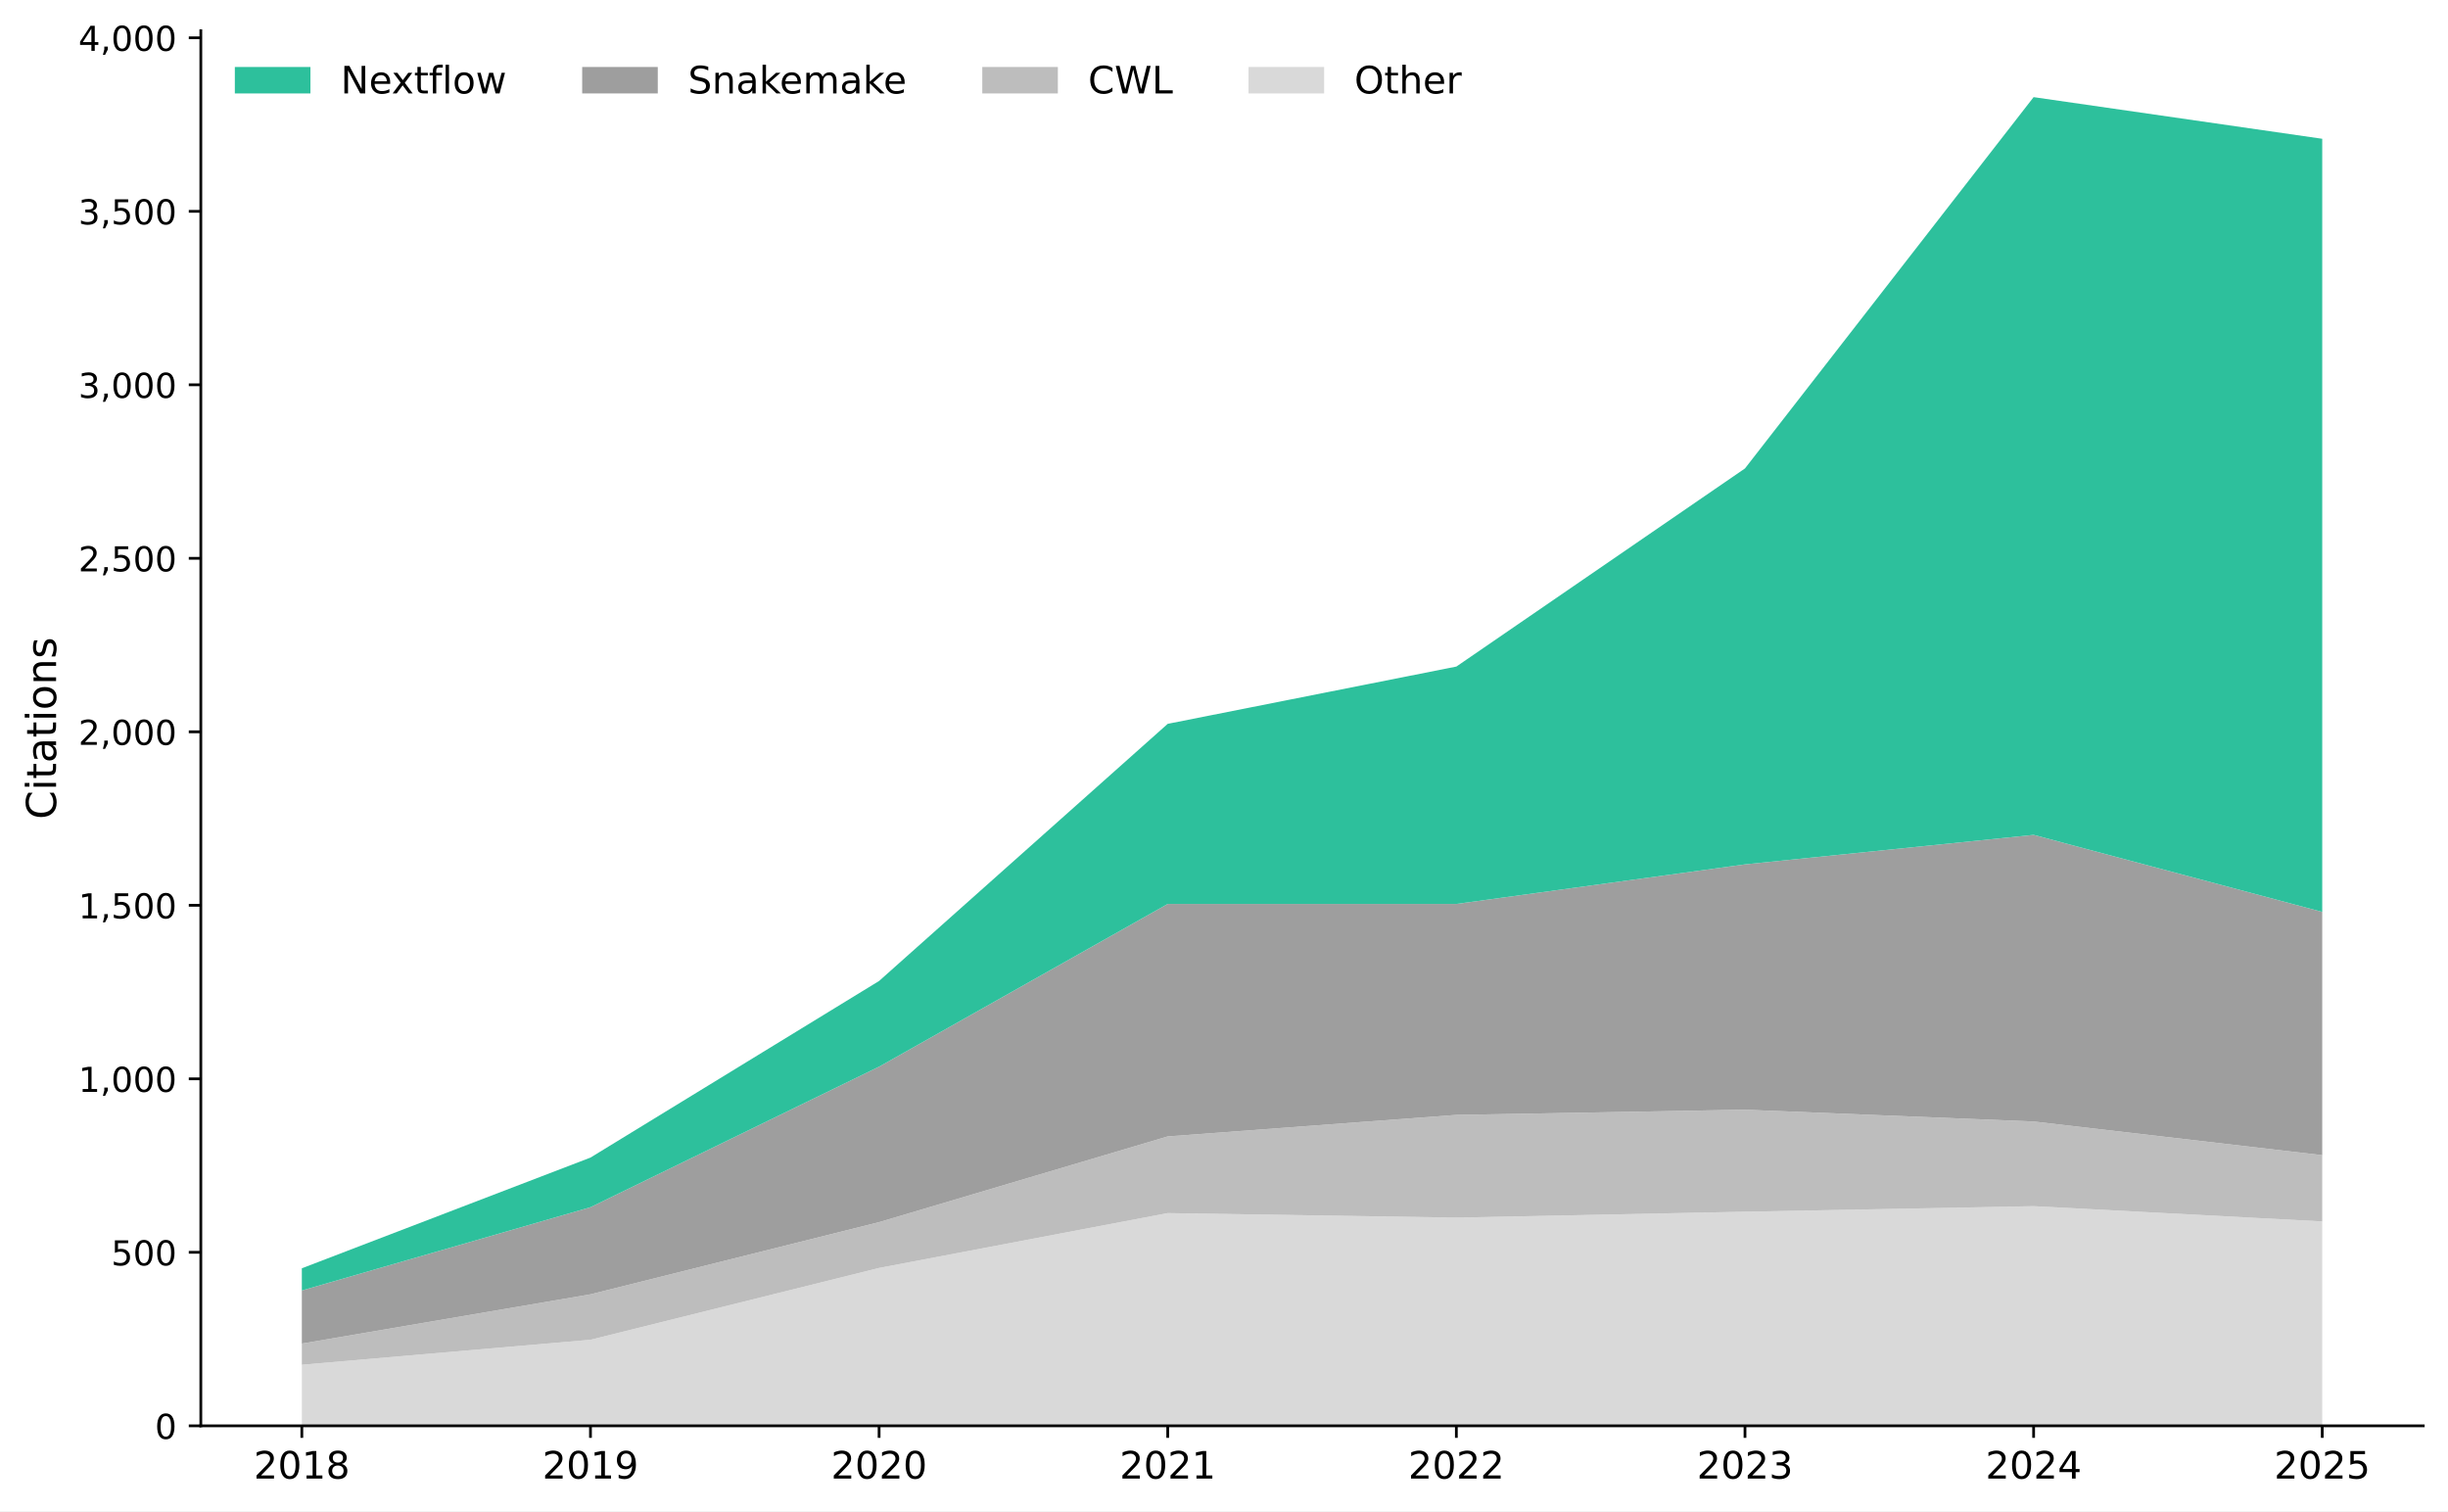
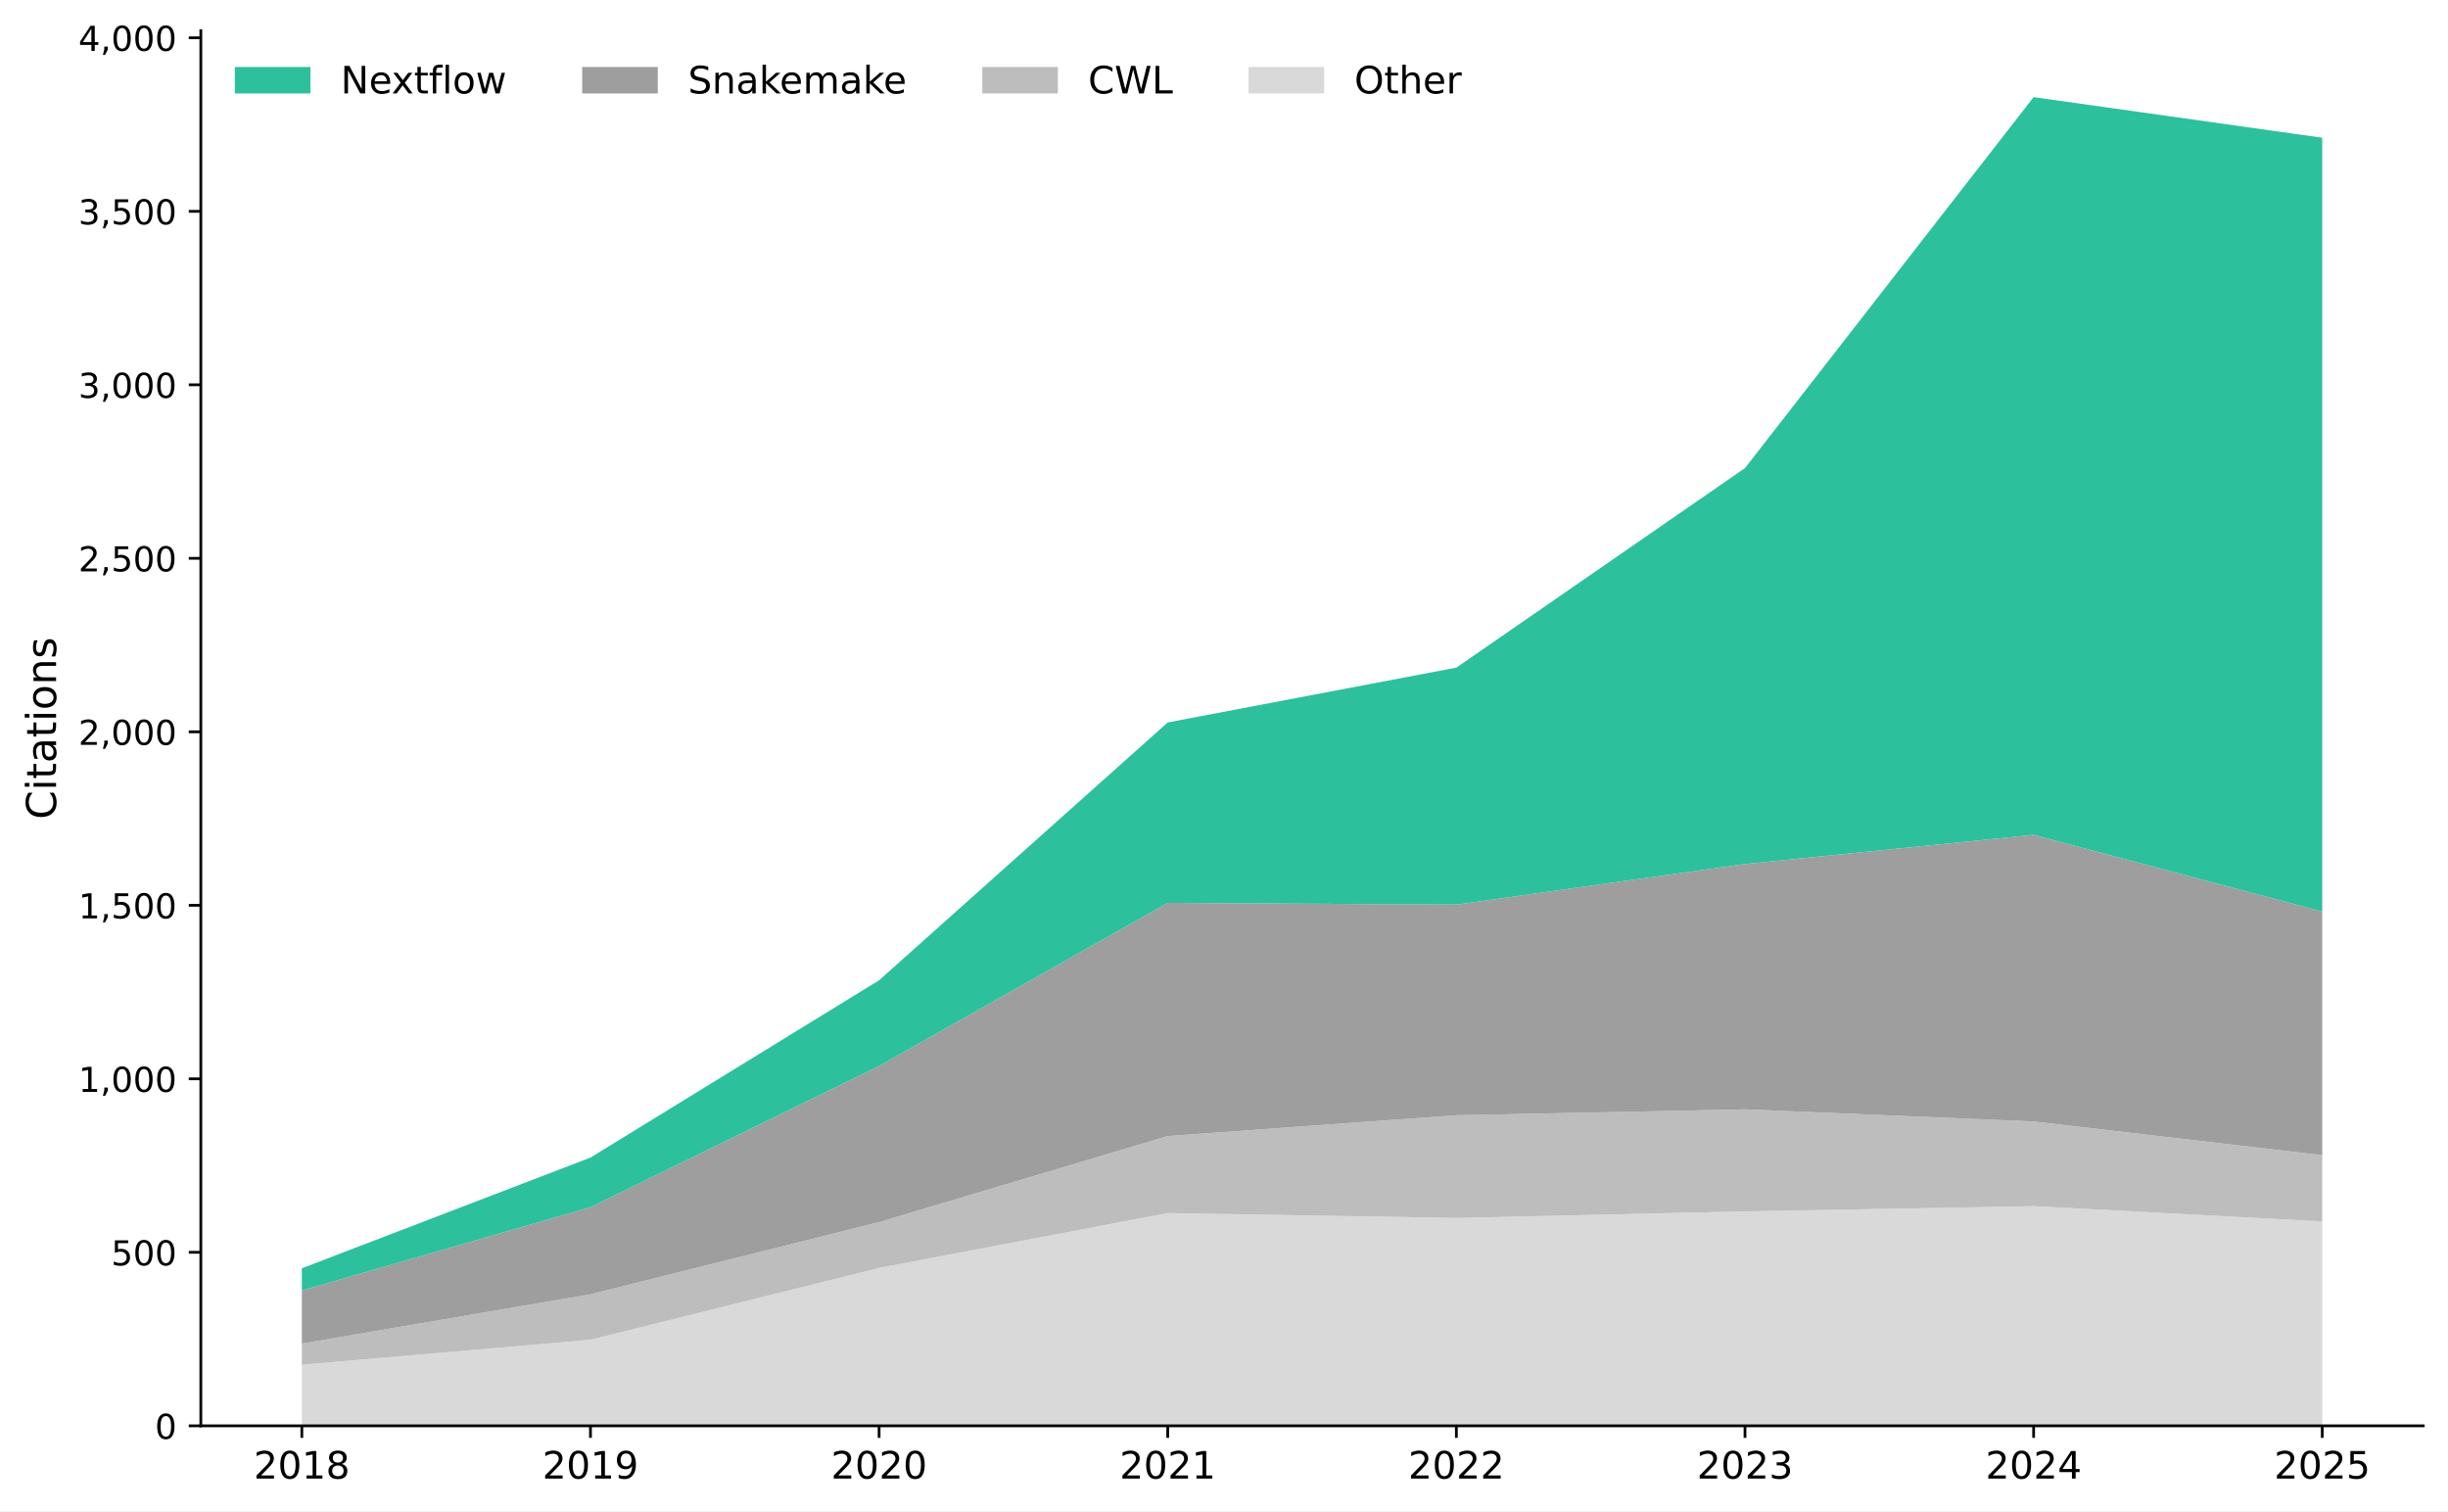
<svg xmlns="http://www.w3.org/2000/svg" xmlns:xlink="http://www.w3.org/1999/xlink" width="712.407pt" height="439.752pt" viewBox="0 0 712.407 439.752" version="1.1">
  <defs>
    <style type="text/css">*{stroke-linejoin: round; stroke-linecap: butt}</style>
  </defs>
  <g id="figure_1">
    <g id="patch_1">
      <path d="M 0 439.752  L 712.407 439.752  L 712.407 0  L 0 0  z " style="fill: #ffffff" />
    </g>
    <g id="axes_1">
      <g id="patch_2">
        <path d="M 58.442 414.906  L 705.207 414.906  L 705.207 8.934  L 58.442 8.934  z " style="fill: #ffffff" />
      </g>
      <g id="FillBetweenPolyCollection_1">
-         <path d="M 87.84 397.134  L 87.84 414.906  L 171.836 414.906  L 255.831 414.906  L 339.827 414.906  L 423.822 414.906  L 507.818 414.906  L 591.813 414.906  L 675.808 414.906  L 675.808 355.431  L 675.808 355.431  L 591.813 350.988  L 507.818 352.604  L 423.822 354.32  L 339.827 353.007  L 255.831 368.962  L 171.836 389.864  L 87.84 397.134  z " clip-path="url(#pc6c1ece7c8)" style="fill: #d9d9d9" />
+         <path d="M 87.84 397.134  L 87.84 414.906  L 171.836 414.906  L 255.831 414.906  L 339.827 414.906  L 423.822 414.906  L 507.818 414.906  L 591.813 414.906  L 675.808 414.906  L 675.808 355.431  L 675.808 355.431  L 591.813 350.988  L 507.818 352.503  L 423.822 354.421  L 339.827 353.007  L 255.831 368.962  L 171.836 389.864  L 87.84 397.134  z " clip-path="url(#p5a6f0cb6b2)" style="fill: #d9d9d9" />
      </g>
      <g id="FillBetweenPolyCollection_2">
-         <path d="M 87.84 390.975  L 87.84 397.134  L 171.836 389.864  L 255.831 368.962  L 339.827 353.007  L 423.822 354.32  L 507.818 352.604  L 591.813 350.988  L 675.808 355.431  L 675.808 336.144  L 675.808 336.144  L 591.813 326.35  L 507.818 322.916  L 423.822 324.431  L 339.827 330.692  L 255.831 355.633  L 171.836 376.636  L 87.84 390.975  z " clip-path="url(#pc6c1ece7c8)" style="fill: #bdbdbd" />
+         <path d="M 87.84 390.975  L 87.84 397.134  L 171.836 389.864  L 255.831 368.962  L 339.827 353.007  L 423.822 354.421  L 507.818 352.503  L 591.813 350.988  L 675.808 355.431  L 675.808 336.144  L 675.808 336.144  L 591.813 326.35  L 507.818 322.815  L 423.822 324.532  L 339.827 330.591  L 255.831 355.633  L 171.836 376.636  L 87.84 390.975  z " clip-path="url(#p5a6f0cb6b2)" style="fill: #bdbdbd" />
      </g>
      <g id="FillBetweenPolyCollection_3">
-         <path d="M 87.84 375.525  L 87.84 390.975  L 171.836 376.636  L 255.831 355.633  L 339.827 330.692  L 423.822 324.431  L 507.818 322.916  L 591.813 326.35  L 675.808 336.144  L 675.808 265.36  L 675.808 265.36  L 591.813 242.943  L 507.818 251.526  L 423.822 263.037  L 339.827 263.037  L 255.831 310.395  L 171.836 351.291  L 87.84 375.525  z " clip-path="url(#pc6c1ece7c8)" style="fill: #9e9e9e" />
+         <path d="M 87.84 375.525  L 87.84 390.975  L 171.836 376.636  L 255.831 355.633  L 339.827 330.591  L 423.822 324.532  L 507.818 322.815  L 591.813 326.35  L 675.808 336.144  L 675.808 265.259  L 675.808 265.259  L 591.813 242.943  L 507.818 251.425  L 423.822 263.239  L 339.827 262.734  L 255.831 310.193  L 171.836 351.291  L 87.84 375.525  z " clip-path="url(#p5a6f0cb6b2)" style="fill: #9e9e9e" />
      </g>
      <g id="FillBetweenPolyCollection_4">
-         <path d="M 87.84 369.063  L 87.84 375.525  L 171.836 351.291  L 255.831 310.395  L 339.827 263.037  L 423.822 263.037  L 507.818 251.526  L 591.813 242.943  L 675.808 265.36  L 675.808 40.383  L 675.808 40.383  L 591.813 28.266  L 507.818 136.311  L 423.822 193.969  L 339.827 210.63  L 255.831 285.454  L 171.836 336.851  L 87.84 369.063  z " clip-path="url(#pc6c1ece7c8)" style="fill: #2dc09c" />
+         <path d="M 87.84 369.063  L 87.84 375.525  L 171.836 351.291  L 255.831 310.193  L 339.827 262.734  L 423.822 263.239  L 507.818 251.425  L 591.813 242.943  L 675.808 265.259  L 675.808 40.081  L 675.808 40.081  L 591.813 28.266  L 507.818 136.21  L 423.822 194.272  L 339.827 210.226  L 255.831 285.252  L 171.836 336.851  L 87.84 369.063  z " clip-path="url(#p5a6f0cb6b2)" style="fill: #2dc09c" />
      </g>
      <g id="matplotlib.axis_1">
        <g id="xtick_1">
          <g id="line2d_1">
            <defs>
-               <path id="m443dd1c74b" d="M 0 0  L 0 3.5  " style="stroke: #000000; stroke-width: 0.8" />
-             </defs>
-             <g>
-               <use xlink:href="#m443dd1c74b" x="87.84" y="414.906" style="stroke: #000000; stroke-width: 0.8" />
+               <path id="mc0d9cd906f" d="M 0 0  L 0 3.5  " style="stroke: #000000; stroke-width: 0.8" />
+             </defs>
+             <g>
+               <use xlink:href="#mc0d9cd906f" x="87.84" y="414.906" style="stroke: #000000; stroke-width: 0.8" />
            </g>
          </g>
          <g id="text_1">
            <g transform="translate(73.84278 430.2645) scale(0.11 -0.11)">
              <defs>
                <path id="DejaVuSans-32" d="M 1228 531  L 3431 531  L 3431 0  L 469 0  L 469 531  Q 828 903 1448 1529  Q 2069 2156 2228 2338  Q 2531 2678 2651 2914  Q 2772 3150 2772 3378  Q 2772 3750 2511 3984  Q 2250 4219 1831 4219  Q 1534 4219 1204 4116  Q 875 4013 500 3803  L 500 4441  Q 881 4594 1212 4672  Q 1544 4750 1819 4750  Q 2544 4750 2975 4387  Q 3406 4025 3406 3419  Q 3406 3131 3298 2873  Q 3191 2616 2906 2266  Q 2828 2175 2409 1742  Q 1991 1309 1228 531  z " transform="scale(0.015625)" />
                <path id="DejaVuSans-30" d="M 2034 4250  Q 1547 4250 1301 3770  Q 1056 3291 1056 2328  Q 1056 1369 1301 889  Q 1547 409 2034 409  Q 2525 409 2770 889  Q 3016 1369 3016 2328  Q 3016 3291 2770 3770  Q 2525 4250 2034 4250  z M 2034 4750  Q 2819 4750 3233 4129  Q 3647 3509 3647 2328  Q 3647 1150 3233 529  Q 2819 -91 2034 -91  Q 1250 -91 836 529  Q 422 1150 422 2328  Q 422 3509 836 4129  Q 1250 4750 2034 4750  z " transform="scale(0.015625)" />
                <path id="DejaVuSans-31" d="M 794 531  L 1825 531  L 1825 4091  L 703 3866  L 703 4441  L 1819 4666  L 2450 4666  L 2450 531  L 3481 531  L 3481 0  L 794 0  L 794 531  z " transform="scale(0.015625)" />
                <path id="DejaVuSans-38" d="M 2034 2216  Q 1584 2216 1326 1975  Q 1069 1734 1069 1313  Q 1069 891 1326 650  Q 1584 409 2034 409  Q 2484 409 2743 651  Q 3003 894 3003 1313  Q 3003 1734 2745 1975  Q 2488 2216 2034 2216  z M 1403 2484  Q 997 2584 770 2862  Q 544 3141 544 3541  Q 544 4100 942 4425  Q 1341 4750 2034 4750  Q 2731 4750 3128 4425  Q 3525 4100 3525 3541  Q 3525 3141 3298 2862  Q 3072 2584 2669 2484  Q 3125 2378 3379 2068  Q 3634 1759 3634 1313  Q 3634 634 3220 271  Q 2806 -91 2034 -91  Q 1263 -91 848 271  Q 434 634 434 1313  Q 434 1759 690 2068  Q 947 2378 1403 2484  z M 1172 3481  Q 1172 3119 1398 2916  Q 1625 2713 2034 2713  Q 2441 2713 2670 2916  Q 2900 3119 2900 3481  Q 2900 3844 2670 4047  Q 2441 4250 2034 4250  Q 1625 4250 1398 4047  Q 1172 3844 1172 3481  z " transform="scale(0.015625)" />
              </defs>
              <use xlink:href="#DejaVuSans-32" />
              <use xlink:href="#DejaVuSans-30" transform="translate(63.62305 0)" />
              <use xlink:href="#DejaVuSans-31" transform="translate(127.2461 0)" />
              <use xlink:href="#DejaVuSans-38" transform="translate(190.8691 0)" />
            </g>
          </g>
        </g>
        <g id="xtick_2">
          <g id="line2d_2">
            <g>
-               <use xlink:href="#m443dd1c74b" x="171.836" y="414.906" style="stroke: #000000; stroke-width: 0.8" />
+               <use xlink:href="#mc0d9cd906f" x="171.836" y="414.906" style="stroke: #000000; stroke-width: 0.8" />
            </g>
          </g>
          <g id="text_2">
            <g transform="translate(157.8382 430.2645) scale(0.11 -0.11)">
              <defs>
                <path id="DejaVuSans-39" d="M 703 97  L 703 672  Q 941 559 1184 500  Q 1428 441 1663 441  Q 2288 441 2617 861  Q 2947 1281 2994 2138  Q 2813 1869 2534 1725  Q 2256 1581 1919 1581  Q 1219 1581 811 2004  Q 403 2428 403 3163  Q 403 3881 828 4315  Q 1253 4750 1959 4750  Q 2769 4750 3195 4129  Q 3622 3509 3622 2328  Q 3622 1225 3098 567  Q 2575 -91 1691 -91  Q 1453 -91 1209 -44  Q 966 3 703 97  z M 1959 2075  Q 2384 2075 2632 2365  Q 2881 2656 2881 3163  Q 2881 3666 2632 3958  Q 2384 4250 1959 4250  Q 1534 4250 1286 3958  Q 1038 3666 1038 3163  Q 1038 2656 1286 2365  Q 1534 2075 1959 2075  z " transform="scale(0.015625)" />
              </defs>
              <use xlink:href="#DejaVuSans-32" />
              <use xlink:href="#DejaVuSans-30" transform="translate(63.62305 0)" />
              <use xlink:href="#DejaVuSans-31" transform="translate(127.2461 0)" />
              <use xlink:href="#DejaVuSans-39" transform="translate(190.8691 0)" />
            </g>
          </g>
        </g>
        <g id="xtick_3">
          <g id="line2d_3">
            <g>
-               <use xlink:href="#m443dd1c74b" x="255.831" y="414.906" style="stroke: #000000; stroke-width: 0.8" />
+               <use xlink:href="#mc0d9cd906f" x="255.831" y="414.906" style="stroke: #000000; stroke-width: 0.8" />
            </g>
          </g>
          <g id="text_3">
            <g transform="translate(241.8337 430.2645) scale(0.11 -0.11)">
              <use xlink:href="#DejaVuSans-32" />
              <use xlink:href="#DejaVuSans-30" transform="translate(63.62305 0)" />
              <use xlink:href="#DejaVuSans-32" transform="translate(127.2461 0)" />
              <use xlink:href="#DejaVuSans-30" transform="translate(190.8691 0)" />
            </g>
          </g>
        </g>
        <g id="xtick_4">
          <g id="line2d_4">
            <g>
-               <use xlink:href="#m443dd1c74b" x="339.827" y="414.906" style="stroke: #000000; stroke-width: 0.8" />
+               <use xlink:href="#mc0d9cd906f" x="339.827" y="414.906" style="stroke: #000000; stroke-width: 0.8" />
            </g>
          </g>
          <g id="text_4">
            <g transform="translate(325.8291 430.2645) scale(0.11 -0.11)">
              <use xlink:href="#DejaVuSans-32" />
              <use xlink:href="#DejaVuSans-30" transform="translate(63.62305 0)" />
              <use xlink:href="#DejaVuSans-32" transform="translate(127.2461 0)" />
              <use xlink:href="#DejaVuSans-31" transform="translate(190.8691 0)" />
            </g>
          </g>
        </g>
        <g id="xtick_5">
          <g id="line2d_5">
            <g>
-               <use xlink:href="#m443dd1c74b" x="423.822" y="414.906" style="stroke: #000000; stroke-width: 0.8" />
+               <use xlink:href="#mc0d9cd906f" x="423.822" y="414.906" style="stroke: #000000; stroke-width: 0.8" />
            </g>
          </g>
          <g id="text_5">
            <g transform="translate(409.8246 430.2645) scale(0.11 -0.11)">
              <use xlink:href="#DejaVuSans-32" />
              <use xlink:href="#DejaVuSans-30" transform="translate(63.62305 0)" />
              <use xlink:href="#DejaVuSans-32" transform="translate(127.2461 0)" />
              <use xlink:href="#DejaVuSans-32" transform="translate(190.8691 0)" />
            </g>
          </g>
        </g>
        <g id="xtick_6">
          <g id="line2d_6">
            <g>
-               <use xlink:href="#m443dd1c74b" x="507.818" y="414.906" style="stroke: #000000; stroke-width: 0.8" />
+               <use xlink:href="#mc0d9cd906f" x="507.818" y="414.906" style="stroke: #000000; stroke-width: 0.8" />
            </g>
          </g>
          <g id="text_6">
            <g transform="translate(493.8201 430.2645) scale(0.11 -0.11)">
              <defs>
                <path id="DejaVuSans-33" d="M 2597 2516  Q 3050 2419 3304 2112  Q 3559 1806 3559 1356  Q 3559 666 3084 287  Q 2609 -91 1734 -91  Q 1441 -91 1130 -33  Q 819 25 488 141  L 488 750  Q 750 597 1062 519  Q 1375 441 1716 441  Q 2309 441 2620 675  Q 2931 909 2931 1356  Q 2931 1769 2642 2001  Q 2353 2234 1838 2234  L 1294 2234  L 1294 2753  L 1863 2753  Q 2328 2753 2575 2939  Q 2822 3125 2822 3475  Q 2822 3834 2567 4026  Q 2313 4219 1838 4219  Q 1578 4219 1281 4162  Q 984 4106 628 3988  L 628 4550  Q 988 4650 1302 4700  Q 1616 4750 1894 4750  Q 2613 4750 3031 4423  Q 3450 4097 3450 3541  Q 3450 3153 3228 2886  Q 3006 2619 2597 2516  z " transform="scale(0.015625)" />
              </defs>
              <use xlink:href="#DejaVuSans-32" />
              <use xlink:href="#DejaVuSans-30" transform="translate(63.62305 0)" />
              <use xlink:href="#DejaVuSans-32" transform="translate(127.2461 0)" />
              <use xlink:href="#DejaVuSans-33" transform="translate(190.8691 0)" />
            </g>
          </g>
        </g>
        <g id="xtick_7">
          <g id="line2d_7">
            <g>
-               <use xlink:href="#m443dd1c74b" x="591.813" y="414.906" style="stroke: #000000; stroke-width: 0.8" />
+               <use xlink:href="#mc0d9cd906f" x="591.813" y="414.906" style="stroke: #000000; stroke-width: 0.8" />
            </g>
          </g>
          <g id="text_7">
            <g transform="translate(577.8155 430.2645) scale(0.11 -0.11)">
              <defs>
                <path id="DejaVuSans-34" d="M 2419 4116  L 825 1625  L 2419 1625  L 2419 4116  z M 2253 4666  L 3047 4666  L 3047 1625  L 3713 1625  L 3713 1100  L 3047 1100  L 3047 0  L 2419 0  L 2419 1100  L 313 1100  L 313 1709  L 2253 4666  z " transform="scale(0.015625)" />
              </defs>
              <use xlink:href="#DejaVuSans-32" />
              <use xlink:href="#DejaVuSans-30" transform="translate(63.62305 0)" />
              <use xlink:href="#DejaVuSans-32" transform="translate(127.2461 0)" />
              <use xlink:href="#DejaVuSans-34" transform="translate(190.8691 0)" />
            </g>
          </g>
        </g>
        <g id="xtick_8">
          <g id="line2d_8">
            <g>
-               <use xlink:href="#m443dd1c74b" x="675.808" y="414.906" style="stroke: #000000; stroke-width: 0.8" />
+               <use xlink:href="#mc0d9cd906f" x="675.808" y="414.906" style="stroke: #000000; stroke-width: 0.8" />
            </g>
          </g>
          <g id="text_8">
            <g transform="translate(661.811 430.2645) scale(0.11 -0.11)">
              <defs>
                <path id="DejaVuSans-35" d="M 691 4666  L 3169 4666  L 3169 4134  L 1269 4134  L 1269 2991  Q 1406 3038 1543 3061  Q 1681 3084 1819 3084  Q 2600 3084 3056 2656  Q 3513 2228 3513 1497  Q 3513 744 3044 326  Q 2575 -91 1722 -91  Q 1428 -91 1123 -41  Q 819 9 494 109  L 494 744  Q 775 591 1075 516  Q 1375 441 1709 441  Q 2250 441 2565 725  Q 2881 1009 2881 1497  Q 2881 1984 2565 2268  Q 2250 2553 1709 2553  Q 1456 2553 1204 2497  Q 953 2441 691 2322  L 691 4666  z " transform="scale(0.015625)" />
              </defs>
              <use xlink:href="#DejaVuSans-32" />
              <use xlink:href="#DejaVuSans-30" transform="translate(63.62305 0)" />
              <use xlink:href="#DejaVuSans-32" transform="translate(127.2461 0)" />
              <use xlink:href="#DejaVuSans-35" transform="translate(190.8691 0)" />
            </g>
          </g>
        </g>
      </g>
      <g id="matplotlib.axis_2">
        <g id="ytick_1">
          <g id="line2d_9">
            <defs>
-               <path id="mac23ebab7e" d="M 0 0  L -3.5 0  " style="stroke: #000000; stroke-width: 0.8" />
-             </defs>
-             <g>
-               <use xlink:href="#mac23ebab7e" x="58.442" y="414.906" style="stroke: #000000; stroke-width: 0.8" />
+               <path id="mdfc2e51ee9" d="M 0 0  L -3.5 0  " style="stroke: #000000; stroke-width: 0.8" />
+             </defs>
+             <g>
+               <use xlink:href="#mdfc2e51ee9" x="58.442" y="414.906" style="stroke: #000000; stroke-width: 0.8" />
            </g>
          </g>
          <g id="text_9">
            <g transform="translate(45.07937 418.7054) scale(0.1 -0.1)">
              <use xlink:href="#DejaVuSans-30" />
            </g>
          </g>
        </g>
        <g id="ytick_2">
          <g id="line2d_10">
            <g>
-               <use xlink:href="#mac23ebab7e" x="58.442" y="364.418" style="stroke: #000000; stroke-width: 0.8" />
+               <use xlink:href="#mdfc2e51ee9" x="58.442" y="364.418" style="stroke: #000000; stroke-width: 0.8" />
            </g>
          </g>
          <g id="text_10">
            <g transform="translate(32.35437 368.2171) scale(0.1 -0.1)">
              <use xlink:href="#DejaVuSans-35" />
              <use xlink:href="#DejaVuSans-30" transform="translate(63.62305 0)" />
              <use xlink:href="#DejaVuSans-30" transform="translate(127.2461 0)" />
            </g>
          </g>
        </g>
        <g id="ytick_3">
          <g id="line2d_11">
            <g>
-               <use xlink:href="#mac23ebab7e" x="58.442" y="313.929" style="stroke: #000000; stroke-width: 0.8" />
+               <use xlink:href="#mdfc2e51ee9" x="58.442" y="313.929" style="stroke: #000000; stroke-width: 0.8" />
            </g>
          </g>
          <g id="text_11">
            <g transform="translate(22.81375 317.7287) scale(0.1 -0.1)">
              <defs>
                <path id="DejaVuSans-2c" d="M 750 794  L 1409 794  L 1409 256  L 897 -744  L 494 -744  L 750 256  L 750 794  z " transform="scale(0.015625)" />
              </defs>
              <use xlink:href="#DejaVuSans-31" />
              <use xlink:href="#DejaVuSans-2c" transform="translate(63.62305 0)" />
              <use xlink:href="#DejaVuSans-30" transform="translate(95.41016 0)" />
              <use xlink:href="#DejaVuSans-30" transform="translate(159.0332 0)" />
              <use xlink:href="#DejaVuSans-30" transform="translate(222.6562 0)" />
            </g>
          </g>
        </g>
        <g id="ytick_4">
          <g id="line2d_12">
            <g>
-               <use xlink:href="#mac23ebab7e" x="58.442" y="263.441" style="stroke: #000000; stroke-width: 0.8" />
+               <use xlink:href="#mdfc2e51ee9" x="58.442" y="263.441" style="stroke: #000000; stroke-width: 0.8" />
            </g>
          </g>
          <g id="text_12">
            <g transform="translate(22.81375 267.2403) scale(0.1 -0.1)">
              <use xlink:href="#DejaVuSans-31" />
              <use xlink:href="#DejaVuSans-2c" transform="translate(63.62305 0)" />
              <use xlink:href="#DejaVuSans-35" transform="translate(95.41016 0)" />
              <use xlink:href="#DejaVuSans-30" transform="translate(159.0332 0)" />
              <use xlink:href="#DejaVuSans-30" transform="translate(222.6562 0)" />
            </g>
          </g>
        </g>
        <g id="ytick_5">
          <g id="line2d_13">
            <g>
-               <use xlink:href="#mac23ebab7e" x="58.442" y="212.953" style="stroke: #000000; stroke-width: 0.8" />
+               <use xlink:href="#mdfc2e51ee9" x="58.442" y="212.953" style="stroke: #000000; stroke-width: 0.8" />
            </g>
          </g>
          <g id="text_13">
            <g transform="translate(22.81375 216.7519) scale(0.1 -0.1)">
              <use xlink:href="#DejaVuSans-32" />
              <use xlink:href="#DejaVuSans-2c" transform="translate(63.62305 0)" />
              <use xlink:href="#DejaVuSans-30" transform="translate(95.41016 0)" />
              <use xlink:href="#DejaVuSans-30" transform="translate(159.0332 0)" />
              <use xlink:href="#DejaVuSans-30" transform="translate(222.6562 0)" />
            </g>
          </g>
        </g>
        <g id="ytick_6">
          <g id="line2d_14">
            <g>
-               <use xlink:href="#mac23ebab7e" x="58.442" y="162.464" style="stroke: #000000; stroke-width: 0.8" />
+               <use xlink:href="#mdfc2e51ee9" x="58.442" y="162.464" style="stroke: #000000; stroke-width: 0.8" />
            </g>
          </g>
          <g id="text_14">
            <g transform="translate(22.81375 166.2636) scale(0.1 -0.1)">
              <use xlink:href="#DejaVuSans-32" />
              <use xlink:href="#DejaVuSans-2c" transform="translate(63.62305 0)" />
              <use xlink:href="#DejaVuSans-35" transform="translate(95.41016 0)" />
              <use xlink:href="#DejaVuSans-30" transform="translate(159.0332 0)" />
              <use xlink:href="#DejaVuSans-30" transform="translate(222.6562 0)" />
            </g>
          </g>
        </g>
        <g id="ytick_7">
          <g id="line2d_15">
            <g>
-               <use xlink:href="#mac23ebab7e" x="58.442" y="111.976" style="stroke: #000000; stroke-width: 0.8" />
+               <use xlink:href="#mdfc2e51ee9" x="58.442" y="111.976" style="stroke: #000000; stroke-width: 0.8" />
            </g>
          </g>
          <g id="text_15">
            <g transform="translate(22.81375 115.7752) scale(0.1 -0.1)">
              <use xlink:href="#DejaVuSans-33" />
              <use xlink:href="#DejaVuSans-2c" transform="translate(63.62305 0)" />
              <use xlink:href="#DejaVuSans-30" transform="translate(95.41016 0)" />
              <use xlink:href="#DejaVuSans-30" transform="translate(159.0332 0)" />
              <use xlink:href="#DejaVuSans-30" transform="translate(222.6562 0)" />
            </g>
          </g>
        </g>
        <g id="ytick_8">
          <g id="line2d_16">
            <g>
-               <use xlink:href="#mac23ebab7e" x="58.442" y="61.488" style="stroke: #000000; stroke-width: 0.8" />
+               <use xlink:href="#mdfc2e51ee9" x="58.442" y="61.488" style="stroke: #000000; stroke-width: 0.8" />
            </g>
          </g>
          <g id="text_16">
            <g transform="translate(22.81375 65.28681) scale(0.1 -0.1)">
              <use xlink:href="#DejaVuSans-33" />
              <use xlink:href="#DejaVuSans-2c" transform="translate(63.62305 0)" />
              <use xlink:href="#DejaVuSans-35" transform="translate(95.41016 0)" />
              <use xlink:href="#DejaVuSans-30" transform="translate(159.0332 0)" />
              <use xlink:href="#DejaVuSans-30" transform="translate(222.6562 0)" />
            </g>
          </g>
        </g>
        <g id="ytick_9">
          <g id="line2d_17">
            <g>
-               <use xlink:href="#mac23ebab7e" x="58.442" y="10.999" style="stroke: #000000; stroke-width: 0.8" />
+               <use xlink:href="#mdfc2e51ee9" x="58.442" y="10.999" style="stroke: #000000; stroke-width: 0.8" />
            </g>
          </g>
          <g id="text_17">
            <g transform="translate(22.81375 14.79844) scale(0.1 -0.1)">
              <use xlink:href="#DejaVuSans-34" />
              <use xlink:href="#DejaVuSans-2c" transform="translate(63.62305 0)" />
              <use xlink:href="#DejaVuSans-30" transform="translate(95.41016 0)" />
              <use xlink:href="#DejaVuSans-30" transform="translate(159.0332 0)" />
              <use xlink:href="#DejaVuSans-30" transform="translate(222.6562 0)" />
            </g>
          </g>
        </g>
        <g id="text_18">
          <g transform="translate(16.31812 238.4243) rotate(-90) scale(0.12 -0.12)">
            <defs>
              <path id="DejaVuSans-43" d="M 4122 4306  L 4122 3641  Q 3803 3938 3442 4084  Q 3081 4231 2675 4231  Q 1875 4231 1450 3742  Q 1025 3253 1025 2328  Q 1025 1406 1450 917  Q 1875 428 2675 428  Q 3081 428 3442 575  Q 3803 722 4122 1019  L 4122 359  Q 3791 134 3420 21  Q 3050 -91 2638 -91  Q 1578 -91 968 557  Q 359 1206 359 2328  Q 359 3453 968 4101  Q 1578 4750 2638 4750  Q 3056 4750 3426 4639  Q 3797 4528 4122 4306  z " transform="scale(0.015625)" />
              <path id="DejaVuSans-69" d="M 603 3500  L 1178 3500  L 1178 0  L 603 0  L 603 3500  z M 603 4863  L 1178 4863  L 1178 4134  L 603 4134  L 603 4863  z " transform="scale(0.015625)" />
              <path id="DejaVuSans-74" d="M 1172 4494  L 1172 3500  L 2356 3500  L 2356 3053  L 1172 3053  L 1172 1153  Q 1172 725 1289 603  Q 1406 481 1766 481  L 2356 481  L 2356 0  L 1766 0  Q 1100 0 847 248  Q 594 497 594 1153  L 594 3053  L 172 3053  L 172 3500  L 594 3500  L 594 4494  L 1172 4494  z " transform="scale(0.015625)" />
              <path id="DejaVuSans-61" d="M 2194 1759  Q 1497 1759 1228 1600  Q 959 1441 959 1056  Q 959 750 1161 570  Q 1363 391 1709 391  Q 2188 391 2477 730  Q 2766 1069 2766 1631  L 2766 1759  L 2194 1759  z M 3341 1997  L 3341 0  L 2766 0  L 2766 531  Q 2569 213 2275 61  Q 1981 -91 1556 -91  Q 1019 -91 701 211  Q 384 513 384 1019  Q 384 1609 779 1909  Q 1175 2209 1959 2209  L 2766 2209  L 2766 2266  Q 2766 2663 2505 2880  Q 2244 3097 1772 3097  Q 1472 3097 1187 3025  Q 903 2953 641 2809  L 641 3341  Q 956 3463 1253 3523  Q 1550 3584 1831 3584  Q 2591 3584 2966 3190  Q 3341 2797 3341 1997  z " transform="scale(0.015625)" />
              <path id="DejaVuSans-6f" d="M 1959 3097  Q 1497 3097 1228 2736  Q 959 2375 959 1747  Q 959 1119 1226 758  Q 1494 397 1959 397  Q 2419 397 2687 759  Q 2956 1122 2956 1747  Q 2956 2369 2687 2733  Q 2419 3097 1959 3097  z M 1959 3584  Q 2709 3584 3137 3096  Q 3566 2609 3566 1747  Q 3566 888 3137 398  Q 2709 -91 1959 -91  Q 1206 -91 779 398  Q 353 888 353 1747  Q 353 2609 779 3096  Q 1206 3584 1959 3584  z " transform="scale(0.015625)" />
              <path id="DejaVuSans-6e" d="M 3513 2113  L 3513 0  L 2938 0  L 2938 2094  Q 2938 2591 2744 2837  Q 2550 3084 2163 3084  Q 1697 3084 1428 2787  Q 1159 2491 1159 1978  L 1159 0  L 581 0  L 581 3500  L 1159 3500  L 1159 2956  Q 1366 3272 1645 3428  Q 1925 3584 2291 3584  Q 2894 3584 3203 3211  Q 3513 2838 3513 2113  z " transform="scale(0.015625)" />
              <path id="DejaVuSans-73" d="M 2834 3397  L 2834 2853  Q 2591 2978 2328 3040  Q 2066 3103 1784 3103  Q 1356 3103 1142 2972  Q 928 2841 928 2578  Q 928 2378 1081 2264  Q 1234 2150 1697 2047  L 1894 2003  Q 2506 1872 2764 1633  Q 3022 1394 3022 966  Q 3022 478 2636 193  Q 2250 -91 1575 -91  Q 1294 -91 989 -36  Q 684 19 347 128  L 347 722  Q 666 556 975 473  Q 1284 391 1588 391  Q 1994 391 2212 530  Q 2431 669 2431 922  Q 2431 1156 2273 1281  Q 2116 1406 1581 1522  L 1381 1569  Q 847 1681 609 1914  Q 372 2147 372 2553  Q 372 3047 722 3315  Q 1072 3584 1716 3584  Q 2034 3584 2315 3537  Q 2597 3491 2834 3397  z " transform="scale(0.015625)" />
            </defs>
            <use xlink:href="#DejaVuSans-43" />
            <use xlink:href="#DejaVuSans-69" transform="translate(69.82422 0)" />
            <use xlink:href="#DejaVuSans-74" transform="translate(97.60742 0)" />
            <use xlink:href="#DejaVuSans-61" transform="translate(136.8164 0)" />
            <use xlink:href="#DejaVuSans-74" transform="translate(198.0957 0)" />
            <use xlink:href="#DejaVuSans-69" transform="translate(237.3047 0)" />
            <use xlink:href="#DejaVuSans-6f" transform="translate(265.0879 0)" />
            <use xlink:href="#DejaVuSans-6e" transform="translate(326.2695 0)" />
            <use xlink:href="#DejaVuSans-73" transform="translate(389.6484 0)" />
          </g>
        </g>
      </g>
      <g id="patch_3">
        <path d="M 58.442 414.906  L 58.442 8.934  " style="fill: none; stroke: #000000; stroke-width: 0.8; stroke-linejoin: miter; stroke-linecap: square" />
      </g>
      <g id="patch_4">
        <path d="M 58.442 414.906  L 705.207 414.906  " style="fill: none; stroke: #000000; stroke-width: 0.8; stroke-linejoin: miter; stroke-linecap: square" />
      </g>
      <g id="legend_1">
        <g id="patch_5">
          <path d="M 68.342 27.193  L 90.342 27.193  L 90.342 19.493  L 68.342 19.493  z " style="fill: #2dc09c" />
        </g>
        <g id="text_19">
          <g transform="translate(99.14187 27.19252) scale(0.11 -0.11)">
            <defs>
              <path id="DejaVuSans-4e" d="M 628 4666  L 1478 4666  L 3547 763  L 3547 4666  L 4159 4666  L 4159 0  L 3309 0  L 1241 3903  L 1241 0  L 628 0  L 628 4666  z " transform="scale(0.015625)" />
              <path id="DejaVuSans-65" d="M 3597 1894  L 3597 1613  L 953 1613  Q 991 1019 1311 708  Q 1631 397 2203 397  Q 2534 397 2845 478  Q 3156 559 3463 722  L 3463 178  Q 3153 47 2828 -22  Q 2503 -91 2169 -91  Q 1331 -91 842 396  Q 353 884 353 1716  Q 353 2575 817 3079  Q 1281 3584 2069 3584  Q 2775 3584 3186 3129  Q 3597 2675 3597 1894  z M 3022 2063  Q 3016 2534 2758 2815  Q 2500 3097 2075 3097  Q 1594 3097 1305 2825  Q 1016 2553 972 2059  L 3022 2063  z " transform="scale(0.015625)" />
              <path id="DejaVuSans-78" d="M 3513 3500  L 2247 1797  L 3578 0  L 2900 0  L 1881 1375  L 863 0  L 184 0  L 1544 1831  L 300 3500  L 978 3500  L 1906 2253  L 2834 3500  L 3513 3500  z " transform="scale(0.015625)" />
              <path id="DejaVuSans-66" d="M 2375 4863  L 2375 4384  L 1825 4384  Q 1516 4384 1395 4259  Q 1275 4134 1275 3809  L 1275 3500  L 2222 3500  L 2222 3053  L 1275 3053  L 1275 0  L 697 0  L 697 3053  L 147 3053  L 147 3500  L 697 3500  L 697 3744  Q 697 4328 969 4595  Q 1241 4863 1831 4863  L 2375 4863  z " transform="scale(0.015625)" />
              <path id="DejaVuSans-6c" d="M 603 4863  L 1178 4863  L 1178 0  L 603 0  L 603 4863  z " transform="scale(0.015625)" />
              <path id="DejaVuSans-77" d="M 269 3500  L 844 3500  L 1563 769  L 2278 3500  L 2956 3500  L 3675 769  L 4391 3500  L 4966 3500  L 4050 0  L 3372 0  L 2619 2869  L 1863 0  L 1184 0  L 269 3500  z " transform="scale(0.015625)" />
            </defs>
            <use xlink:href="#DejaVuSans-4e" />
            <use xlink:href="#DejaVuSans-65" transform="translate(74.80469 0)" />
            <use xlink:href="#DejaVuSans-78" transform="translate(134.5781 0)" />
            <use xlink:href="#DejaVuSans-74" transform="translate(193.7578 0)" />
            <use xlink:href="#DejaVuSans-66" transform="translate(232.9668 0)" />
            <use xlink:href="#DejaVuSans-6c" transform="translate(268.1719 0)" />
            <use xlink:href="#DejaVuSans-6f" transform="translate(295.9551 0)" />
            <use xlink:href="#DejaVuSans-77" transform="translate(357.1367 0)" />
          </g>
        </g>
        <g id="patch_6">
          <path d="M 169.425 27.193  L 191.425 27.193  L 191.425 19.493  L 169.425 19.493  z " style="fill: #9e9e9e" />
        </g>
        <g id="text_20">
          <g transform="translate(200.225 27.19252) scale(0.11 -0.11)">
            <defs>
              <path id="DejaVuSans-53" d="M 3425 4513  L 3425 3897  Q 3066 4069 2747 4153  Q 2428 4238 2131 4238  Q 1616 4238 1336 4038  Q 1056 3838 1056 3469  Q 1056 3159 1242 3001  Q 1428 2844 1947 2747  L 2328 2669  Q 3034 2534 3370 2195  Q 3706 1856 3706 1288  Q 3706 609 3251 259  Q 2797 -91 1919 -91  Q 1588 -91 1214 -16  Q 841 59 441 206  L 441 856  Q 825 641 1194 531  Q 1563 422 1919 422  Q 2459 422 2753 634  Q 3047 847 3047 1241  Q 3047 1584 2836 1778  Q 2625 1972 2144 2069  L 1759 2144  Q 1053 2284 737 2584  Q 422 2884 422 3419  Q 422 4038 858 4394  Q 1294 4750 2059 4750  Q 2388 4750 2728 4690  Q 3069 4631 3425 4513  z " transform="scale(0.015625)" />
              <path id="DejaVuSans-6b" d="M 581 4863  L 1159 4863  L 1159 1991  L 2875 3500  L 3609 3500  L 1753 1863  L 3688 0  L 2938 0  L 1159 1709  L 1159 0  L 581 0  L 581 4863  z " transform="scale(0.015625)" />
              <path id="DejaVuSans-6d" d="M 3328 2828  Q 3544 3216 3844 3400  Q 4144 3584 4550 3584  Q 5097 3584 5394 3201  Q 5691 2819 5691 2113  L 5691 0  L 5113 0  L 5113 2094  Q 5113 2597 4934 2840  Q 4756 3084 4391 3084  Q 3944 3084 3684 2787  Q 3425 2491 3425 1978  L 3425 0  L 2847 0  L 2847 2094  Q 2847 2600 2669 2842  Q 2491 3084 2119 3084  Q 1678 3084 1418 2786  Q 1159 2488 1159 1978  L 1159 0  L 581 0  L 581 3500  L 1159 3500  L 1159 2956  Q 1356 3278 1631 3431  Q 1906 3584 2284 3584  Q 2666 3584 2933 3390  Q 3200 3197 3328 2828  z " transform="scale(0.015625)" />
            </defs>
            <use xlink:href="#DejaVuSans-53" />
            <use xlink:href="#DejaVuSans-6e" transform="translate(63.47656 0)" />
            <use xlink:href="#DejaVuSans-61" transform="translate(126.8555 0)" />
            <use xlink:href="#DejaVuSans-6b" transform="translate(188.1348 0)" />
            <use xlink:href="#DejaVuSans-65" transform="translate(242.4199 0)" />
            <use xlink:href="#DejaVuSans-6d" transform="translate(303.9434 0)" />
            <use xlink:href="#DejaVuSans-61" transform="translate(401.3555 0)" />
            <use xlink:href="#DejaVuSans-6b" transform="translate(462.6348 0)" />
            <use xlink:href="#DejaVuSans-65" transform="translate(516.9199 0)" />
          </g>
        </g>
        <g id="patch_7">
          <path d="M 285.855 27.193  L 307.855 27.193  L 307.855 19.493  L 285.855 19.493  z " style="fill: #bdbdbd" />
        </g>
        <g id="text_21">
          <g transform="translate(316.6548 27.19252) scale(0.11 -0.11)">
            <defs>
              <path id="DejaVuSans-57" d="M 213 4666  L 850 4666  L 1831 722  L 2809 4666  L 3519 4666  L 4500 722  L 5478 4666  L 6119 4666  L 4947 0  L 4153 0  L 3169 4050  L 2175 0  L 1381 0  L 213 4666  z " transform="scale(0.015625)" />
              <path id="DejaVuSans-4c" d="M 628 4666  L 1259 4666  L 1259 531  L 3531 531  L 3531 0  L 628 0  L 628 4666  z " transform="scale(0.015625)" />
            </defs>
            <use xlink:href="#DejaVuSans-43" />
            <use xlink:href="#DejaVuSans-57" transform="translate(69.82422 0)" />
            <use xlink:href="#DejaVuSans-4c" transform="translate(168.7012 0)" />
          </g>
        </g>
        <g id="patch_8">
          <path d="M 363.341 27.193  L 385.341 27.193  L 385.341 19.493  L 363.341 19.493  z " style="fill: #d9d9d9" />
        </g>
        <g id="text_22">
          <g transform="translate(394.1413 27.19252) scale(0.11 -0.11)">
            <defs>
              <path id="DejaVuSans-4f" d="M 2522 4238  Q 1834 4238 1429 3725  Q 1025 3213 1025 2328  Q 1025 1447 1429 934  Q 1834 422 2522 422  Q 3209 422 3611 934  Q 4013 1447 4013 2328  Q 4013 3213 3611 3725  Q 3209 4238 2522 4238  z M 2522 4750  Q 3503 4750 4090 4092  Q 4678 3434 4678 2328  Q 4678 1225 4090 567  Q 3503 -91 2522 -91  Q 1538 -91 948 565  Q 359 1222 359 2328  Q 359 3434 948 4092  Q 1538 4750 2522 4750  z " transform="scale(0.015625)" />
              <path id="DejaVuSans-68" d="M 3513 2113  L 3513 0  L 2938 0  L 2938 2094  Q 2938 2591 2744 2837  Q 2550 3084 2163 3084  Q 1697 3084 1428 2787  Q 1159 2491 1159 1978  L 1159 0  L 581 0  L 581 4863  L 1159 4863  L 1159 2956  Q 1366 3272 1645 3428  Q 1925 3584 2291 3584  Q 2894 3584 3203 3211  Q 3513 2838 3513 2113  z " transform="scale(0.015625)" />
              <path id="DejaVuSans-72" d="M 2631 2963  Q 2534 3019 2420 3045  Q 2306 3072 2169 3072  Q 1681 3072 1420 2755  Q 1159 2438 1159 1844  L 1159 0  L 581 0  L 581 3500  L 1159 3500  L 1159 2956  Q 1341 3275 1631 3429  Q 1922 3584 2338 3584  Q 2397 3584 2469 3576  Q 2541 3569 2628 3553  L 2631 2963  z " transform="scale(0.015625)" />
            </defs>
            <use xlink:href="#DejaVuSans-4f" />
            <use xlink:href="#DejaVuSans-74" transform="translate(78.71094 0)" />
            <use xlink:href="#DejaVuSans-68" transform="translate(117.9199 0)" />
            <use xlink:href="#DejaVuSans-65" transform="translate(181.2988 0)" />
            <use xlink:href="#DejaVuSans-72" transform="translate(242.8223 0)" />
          </g>
        </g>
      </g>
    </g>
  </g>
  <defs>
-     <clipPath id="pc6c1ece7c8">
+     <clipPath id="p5a6f0cb6b2">
      <rect x="58.442" y="8.934" width="646.765" height="405.972" />
    </clipPath>
  </defs>
</svg>
